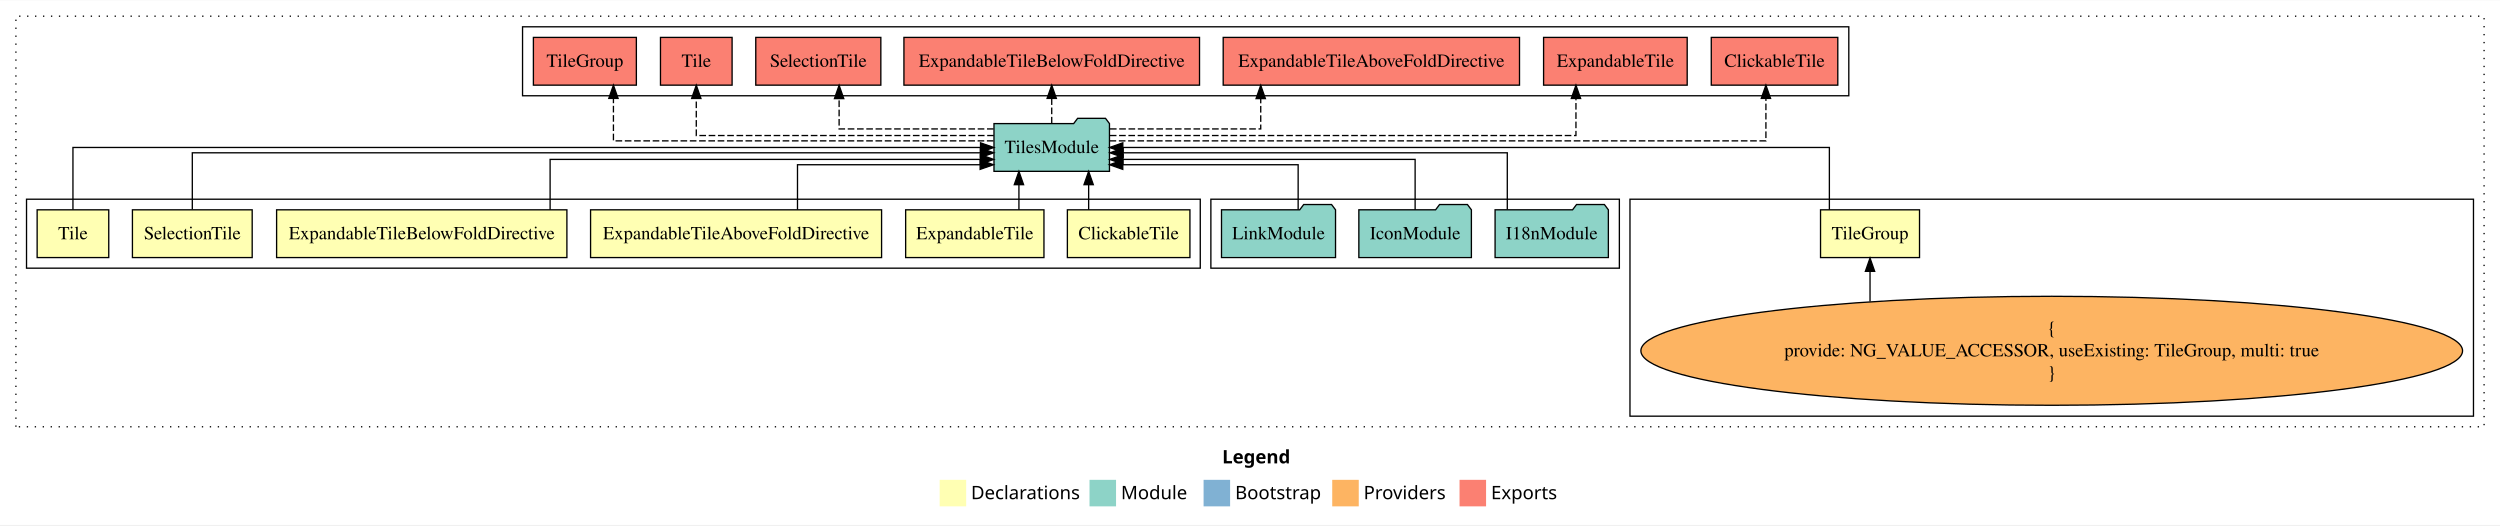
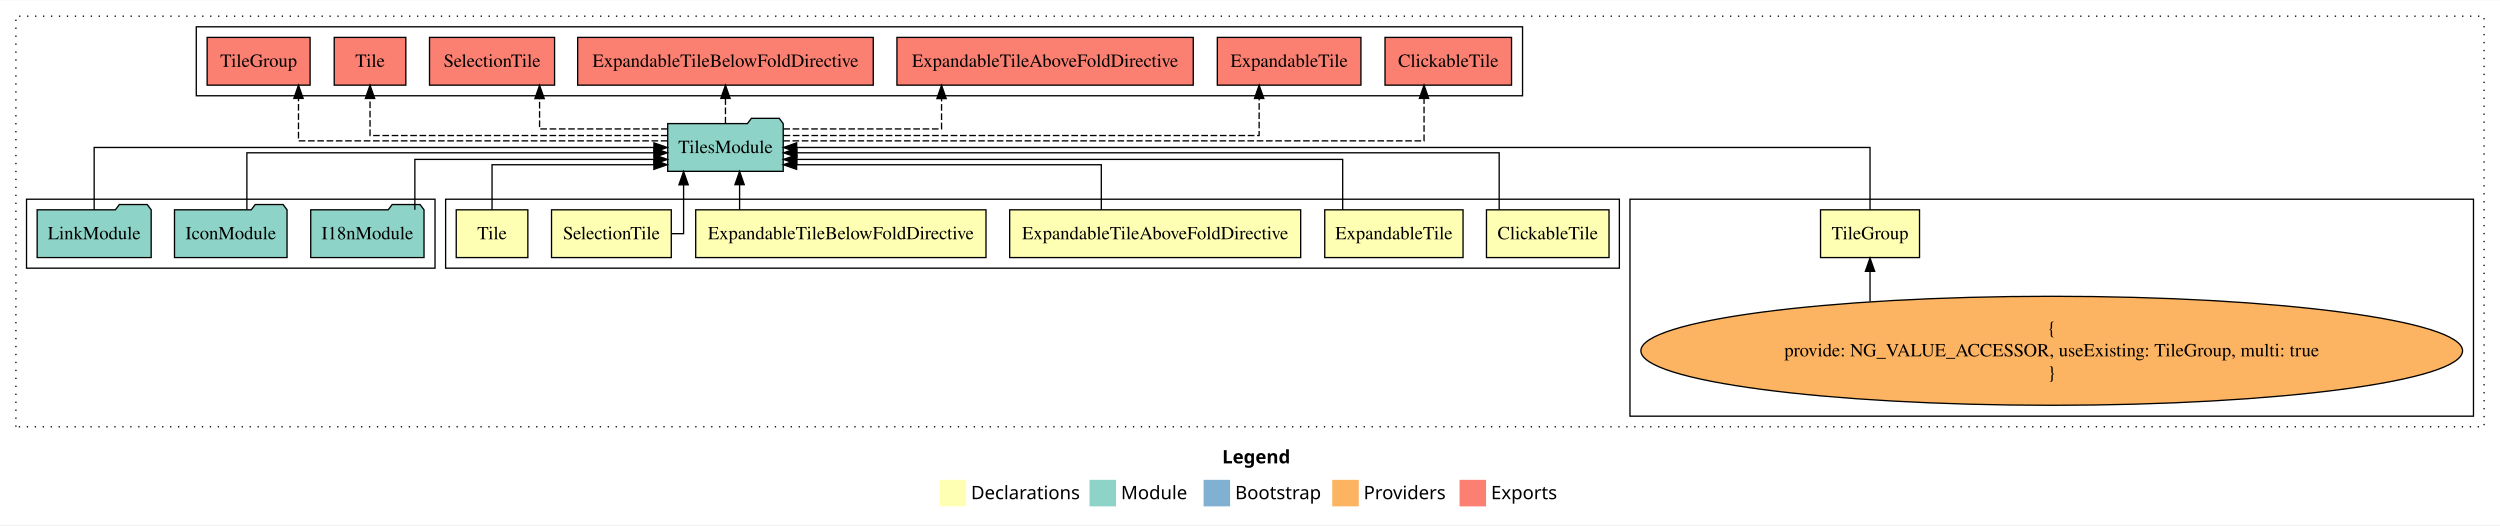
<svg xmlns="http://www.w3.org/2000/svg" width="1885pt" height="396pt" viewBox="0.00 0.00 1885.00 395.59">
  <g id="graph0" class="graph" transform="scale(1 1) rotate(0) translate(4 391.59)">
    <polygon fill="white" stroke="transparent" points="-4,4 -4,-391.59 1881,-391.59 1881,4 -4,4" />
    <text text-anchor="start" x="917.51" y="-42.4" font-family="Times-12" font-weight="bold" font-size="14.00">Legend</text>
    <polygon fill="#ffffb3" stroke="transparent" points="704.5,-10 704.5,-30 724.5,-30 724.5,-10 704.5,-10" />
    <text text-anchor="start" x="728.13" y="-15.4" font-family="Times-12" font-size="14.00">  Declarations</text>
    <polygon fill="#8dd3c7" stroke="transparent" points="817.5,-10 817.5,-30 837.5,-30 837.5,-10 817.5,-10" />
    <text text-anchor="start" x="841.23" y="-15.4" font-family="Times-12" font-size="14.00">  Module</text>
    <polygon fill="#80b1d3" stroke="transparent" points="903.5,-10 903.5,-30 923.5,-30 923.5,-10 903.5,-10" />
    <text text-anchor="start" x="927.28" y="-15.4" font-family="Times-12" font-size="14.00">  Bootstrap</text>
    <polygon fill="#fdb462" stroke="transparent" points="1000.5,-10 1000.5,-30 1020.5,-30 1020.5,-10 1000.5,-10" />
    <text text-anchor="start" x="1024.17" y="-15.4" font-family="Times-12" font-size="14.00">  Providers</text>
    <polygon fill="#fb8072" stroke="transparent" points="1096.5,-10 1096.5,-30 1116.5,-30 1116.5,-10 1096.5,-10" />
    <text text-anchor="start" x="1120.23" y="-15.4" font-family="Times-12" font-size="14.00">  Exports</text>
    <g id="clust1" class="cluster">
      <polygon fill="none" stroke="black" stroke-dasharray="1,5" points="8,-70 8,-379.59 1869,-379.59 1869,-70 8,-70" />
    </g>
    <g id="clust9" class="cluster">
      <polygon fill="none" stroke="black" points="1225,-78 1225,-241.59 1861,-241.59 1861,-78 1225,-78" />
    </g>
-     <g id="clust10" class="cluster">
-       <polygon fill="none" stroke="black" points="909,-189.59 909,-241.59 1217,-241.59 1217,-189.59 909,-189.59" />
+     <g id="clust11" class="cluster">
+       <polygon fill="none" stroke="black" points="144,-319.59 144,-371.59 1144,-371.59 1144,-319.59 144,-319.59" />
    </g>
    <g id="clust2" class="cluster">
-       <polygon fill="none" stroke="black" points="16,-189.59 16,-241.59 901,-241.59 901,-189.59 16,-189.59" />
+       <polygon fill="none" stroke="black" points="332,-189.59 332,-241.59 1217,-241.59 1217,-189.59 332,-189.59" />
    </g>
-     <g id="clust11" class="cluster">
-       <polygon fill="none" stroke="black" points="390,-319.59 390,-371.59 1390,-371.59 1390,-319.59 390,-319.59" />
+     <g id="clust10" class="cluster">
+       <polygon fill="none" stroke="black" points="16,-189.59 16,-241.59 324,-241.59 324,-189.59 16,-189.59" />
    </g>
    <g id="node1" class="node">
-       <polygon fill="#ffffb3" stroke="black" points="893.2,-233.59 800.8,-233.59 800.8,-197.59 893.2,-197.59 893.2,-233.59" />
-       <text text-anchor="middle" x="847" y="-211.39" font-family="Times,serif" font-size="14.00">ClickableTile</text>
+       <polygon fill="#ffffb3" stroke="black" points="1209.2,-233.59 1116.8,-233.59 1116.8,-197.59 1209.2,-197.59 1209.2,-233.59" />
+       <text text-anchor="middle" x="1163" y="-211.39" font-family="Times,serif" font-size="14.00">ClickableTile</text>
    </g>
    <g id="node8" class="node">
-       <polygon fill="#8dd3c7" stroke="black" points="832.54,-298.59 829.54,-302.59 808.54,-302.59 805.54,-298.59 745.46,-298.59 745.46,-262.59 832.54,-262.59 832.54,-298.59" />
-       <text text-anchor="middle" x="789" y="-276.39" font-family="Times,serif" font-size="14.00">TilesModule</text>
+       <polygon fill="#8dd3c7" stroke="black" points="586.54,-298.59 583.54,-302.59 562.54,-302.59 559.54,-298.59 499.46,-298.59 499.46,-262.59 586.54,-262.59 586.54,-298.59" />
+       <text text-anchor="middle" x="543" y="-276.39" font-family="Times,serif" font-size="14.00">TilesModule</text>
    </g>
    <g id="edge1" class="edge">
-       <path fill="none" stroke="black" d="M816.84,-233.7C816.84,-233.7 816.84,-252.58 816.84,-252.58" />
-       <polygon fill="black" stroke="black" points="813.34,-252.58 816.84,-262.58 820.34,-252.58 813.34,-252.58" />
+       <path fill="none" stroke="black" d="M1126.38,-233.89C1126.38,-251.86 1126.38,-276.59 1126.38,-276.59 1126.38,-276.59 596.85,-276.59 596.85,-276.59" />
+       <polygon fill="black" stroke="black" points="596.85,-273.09 586.85,-276.59 596.85,-280.09 596.85,-273.09" />
    </g>
    <g id="node2" class="node">
-       <polygon fill="#ffffb3" stroke="black" points="783.14,-233.59 678.86,-233.59 678.86,-197.59 783.14,-197.59 783.14,-233.59" />
-       <text text-anchor="middle" x="731" y="-211.39" font-family="Times,serif" font-size="14.00">ExpandableTile</text>
+       <polygon fill="#ffffb3" stroke="black" points="1099.14,-233.59 994.86,-233.59 994.86,-197.59 1099.14,-197.59 1099.14,-233.59" />
+       <text text-anchor="middle" x="1047" y="-211.39" font-family="Times,serif" font-size="14.00">ExpandableTile</text>
    </g>
    <g id="edge2" class="edge">
-       <path fill="none" stroke="black" d="M764.27,-233.7C764.27,-233.7 764.27,-252.58 764.27,-252.58" />
-       <polygon fill="black" stroke="black" points="760.77,-252.58 764.27,-262.58 767.77,-252.58 760.77,-252.58" />
+       <path fill="none" stroke="black" d="M1008.38,-233.62C1008.38,-249.99 1008.38,-271.59 1008.38,-271.59 1008.38,-271.59 596.78,-271.59 596.78,-271.59" />
+       <polygon fill="black" stroke="black" points="596.78,-268.09 586.78,-271.59 596.78,-275.09 596.78,-268.09" />
    </g>
    <g id="node3" class="node">
-       <polygon fill="#ffffb3" stroke="black" points="660.71,-233.59 441.29,-233.59 441.29,-197.59 660.71,-197.59 660.71,-233.59" />
-       <text text-anchor="middle" x="551" y="-211.39" font-family="Times,serif" font-size="14.00">ExpandableTileAboveFoldDirective</text>
+       <polygon fill="#ffffb3" stroke="black" points="976.71,-233.59 757.29,-233.59 757.29,-197.59 976.71,-197.59 976.71,-233.59" />
+       <text text-anchor="middle" x="867" y="-211.39" font-family="Times,serif" font-size="14.00">ExpandableTileAboveFoldDirective</text>
    </g>
    <g id="edge3" class="edge">
-       <path fill="none" stroke="black" d="M597.31,-233.78C597.31,-248.77 597.31,-267.59 597.31,-267.59 597.31,-267.59 735.02,-267.59 735.02,-267.59" />
-       <polygon fill="black" stroke="black" points="735.02,-271.09 745.02,-267.59 735.02,-264.09 735.02,-271.09" />
+       <path fill="none" stroke="black" d="M826.38,-233.78C826.38,-248.77 826.38,-267.59 826.38,-267.59 826.38,-267.59 596.66,-267.59 596.66,-267.59" />
+       <polygon fill="black" stroke="black" points="596.66,-264.09 586.66,-267.59 596.66,-271.09 596.66,-264.09" />
    </g>
    <g id="node4" class="node">
-       <polygon fill="#ffffb3" stroke="black" points="423.44,-233.59 204.56,-233.59 204.56,-197.59 423.44,-197.59 423.44,-233.59" />
-       <text text-anchor="middle" x="314" y="-211.39" font-family="Times,serif" font-size="14.00">ExpandableTileBelowFoldDirective</text>
+       <polygon fill="#ffffb3" stroke="black" points="739.44,-233.59 520.56,-233.59 520.56,-197.59 739.44,-197.59 739.44,-233.59" />
+       <text text-anchor="middle" x="630" y="-211.39" font-family="Times,serif" font-size="14.00">ExpandableTileBelowFoldDirective</text>
    </g>
    <g id="edge4" class="edge">
-       <path fill="none" stroke="black" d="M410.78,-233.62C410.78,-249.99 410.78,-271.59 410.78,-271.59 410.78,-271.59 735.24,-271.59 735.24,-271.59" />
-       <polygon fill="black" stroke="black" points="735.24,-275.09 745.24,-271.59 735.24,-268.09 735.24,-275.09" />
+       <path fill="none" stroke="black" d="M553.65,-233.7C553.65,-233.7 553.65,-252.58 553.65,-252.58" />
+       <polygon fill="black" stroke="black" points="550.15,-252.58 553.65,-262.58 557.15,-252.58 550.15,-252.58" />
    </g>
    <g id="node5" class="node">
-       <polygon fill="#ffffb3" stroke="black" points="186.15,-233.59 95.85,-233.59 95.85,-197.59 186.15,-197.59 186.15,-233.59" />
-       <text text-anchor="middle" x="141" y="-211.39" font-family="Times,serif" font-size="14.00">SelectionTile</text>
+       <polygon fill="#ffffb3" stroke="black" points="502.15,-233.59 411.85,-233.59 411.85,-197.59 502.15,-197.59 502.15,-233.59" />
+       <text text-anchor="middle" x="457" y="-211.39" font-family="Times,serif" font-size="14.00">SelectionTile</text>
    </g>
    <g id="edge5" class="edge">
-       <path fill="none" stroke="black" d="M141,-233.89C141,-251.86 141,-276.59 141,-276.59 141,-276.59 735.22,-276.59 735.22,-276.59" />
-       <polygon fill="black" stroke="black" points="735.22,-280.09 745.22,-276.59 735.22,-273.09 735.22,-280.09" />
+       <path fill="none" stroke="black" d="M502.44,-215.59C507.81,-215.59 511.43,-215.59 511.43,-215.59 511.43,-215.59 511.43,-252.48 511.43,-252.48" />
+       <polygon fill="black" stroke="black" points="507.93,-252.48 511.43,-262.48 514.93,-252.48 507.93,-252.48" />
    </g>
    <g id="node6" class="node">
-       <polygon fill="#ffffb3" stroke="black" points="78,-233.59 24,-233.59 24,-197.59 78,-197.59 78,-233.59" />
-       <text text-anchor="middle" x="51" y="-211.39" font-family="Times,serif" font-size="14.00">Tile</text>
+       <polygon fill="#ffffb3" stroke="black" points="394,-233.59 340,-233.59 340,-197.59 394,-197.59 394,-233.59" />
+       <text text-anchor="middle" x="367" y="-211.39" font-family="Times,serif" font-size="14.00">Tile</text>
    </g>
    <g id="edge6" class="edge">
-       <path fill="none" stroke="black" d="M51,-233.7C51,-252.93 51,-280.59 51,-280.59 51,-280.59 735.32,-280.59 735.32,-280.59" />
-       <polygon fill="black" stroke="black" points="735.32,-284.09 745.32,-280.59 735.32,-277.09 735.32,-284.09" />
+       <path fill="none" stroke="black" d="M367,-233.78C367,-248.77 367,-267.59 367,-267.59 367,-267.59 489.04,-267.59 489.04,-267.59" />
+       <polygon fill="black" stroke="black" points="489.04,-271.09 499.04,-267.59 489.04,-264.09 489.04,-271.09" />
    </g>
    <g id="node7" class="node">
      <polygon fill="#ffffb3" stroke="black" points="1443.32,-233.59 1368.68,-233.59 1368.68,-197.59 1443.32,-197.59 1443.32,-233.59" />
      <text text-anchor="middle" x="1406" y="-211.39" font-family="Times,serif" font-size="14.00">TileGroup</text>
    </g>
    <g id="edge7" class="edge">
-       <path fill="none" stroke="black" d="M1375.35,-233.7C1375.35,-252.93 1375.35,-280.59 1375.35,-280.59 1375.35,-280.59 842.59,-280.59 842.59,-280.59" />
-       <polygon fill="black" stroke="black" points="842.59,-277.09 832.59,-280.59 842.59,-284.09 842.59,-277.09" />
+       <path fill="none" stroke="black" d="M1406,-233.7C1406,-252.93 1406,-280.59 1406,-280.59 1406,-280.59 596.68,-280.59 596.68,-280.59" />
+       <polygon fill="black" stroke="black" points="596.68,-277.09 586.68,-280.59 596.68,-284.09 596.68,-277.09" />
    </g>
    <g id="node13" class="node">
-       <polygon fill="#fb8072" stroke="black" points="1381.7,-363.59 1286.3,-363.59 1286.3,-327.59 1381.7,-327.59 1381.7,-363.59" />
-       <text text-anchor="middle" x="1334" y="-341.39" font-family="Times,serif" font-size="14.00">ClickableTile </text>
+       <polygon fill="#fb8072" stroke="black" points="1135.7,-363.59 1040.3,-363.59 1040.3,-327.59 1135.7,-327.59 1135.7,-363.59" />
+       <text text-anchor="middle" x="1088" y="-341.39" font-family="Times,serif" font-size="14.00">ClickableTile </text>
    </g>
    <g id="edge12" class="edge">
-       <path fill="none" stroke="black" stroke-dasharray="5,2" d="M832.61,-285.59C960.81,-285.59 1327.5,-285.59 1327.5,-285.59 1327.5,-285.59 1327.5,-317.59 1327.5,-317.59" />
-       <polygon fill="black" stroke="black" points="1324,-317.59 1327.5,-327.59 1331,-317.59 1324,-317.59" />
+       <path fill="none" stroke="black" stroke-dasharray="5,2" d="M586.55,-285.59C712.75,-285.59 1069.73,-285.59 1069.73,-285.59 1069.73,-285.59 1069.73,-317.59 1069.73,-317.59" />
+       <polygon fill="black" stroke="black" points="1066.23,-317.59 1069.73,-327.59 1073.23,-317.59 1066.23,-317.59" />
    </g>
    <g id="node14" class="node">
-       <polygon fill="#fb8072" stroke="black" points="1268.14,-363.59 1159.86,-363.59 1159.86,-327.59 1268.14,-327.59 1268.14,-363.59" />
-       <text text-anchor="middle" x="1214" y="-341.39" font-family="Times,serif" font-size="14.00">ExpandableTile </text>
+       <polygon fill="#fb8072" stroke="black" points="1022.14,-363.59 913.86,-363.59 913.86,-327.59 1022.14,-327.59 1022.14,-363.59" />
+       <text text-anchor="middle" x="968" y="-341.39" font-family="Times,serif" font-size="14.00">ExpandableTile </text>
    </g>
    <g id="edge13" class="edge">
-       <path fill="none" stroke="black" stroke-dasharray="5,2" d="M832.81,-289.59C935.72,-289.59 1184.27,-289.59 1184.27,-289.59 1184.27,-289.59 1184.27,-317.56 1184.27,-317.56" />
-       <polygon fill="black" stroke="black" points="1180.77,-317.56 1184.27,-327.56 1187.77,-317.56 1180.77,-317.56" />
+       <path fill="none" stroke="black" stroke-dasharray="5,2" d="M586.83,-289.59C691.12,-289.59 945.39,-289.59 945.39,-289.59 945.39,-289.59 945.39,-317.56 945.39,-317.56" />
+       <polygon fill="black" stroke="black" points="941.89,-317.56 945.39,-327.56 948.89,-317.56 941.89,-317.56" />
    </g>
    <g id="node15" class="node">
-       <polygon fill="#fb8072" stroke="black" points="1141.71,-363.59 918.29,-363.59 918.29,-327.59 1141.71,-327.59 1141.71,-363.59" />
-       <text text-anchor="middle" x="1030" y="-341.39" font-family="Times,serif" font-size="14.00">ExpandableTileAboveFoldDirective </text>
+       <polygon fill="#fb8072" stroke="black" points="895.71,-363.59 672.29,-363.59 672.29,-327.59 895.71,-327.59 895.71,-363.59" />
+       <text text-anchor="middle" x="784" y="-341.39" font-family="Times,serif" font-size="14.00">ExpandableTileAboveFoldDirective </text>
    </g>
    <g id="edge14" class="edge">
-       <path fill="none" stroke="black" stroke-dasharray="5,2" d="M832.9,-294.59C879.53,-294.59 946.59,-294.59 946.59,-294.59 946.59,-294.59 946.59,-317.47 946.59,-317.47" />
-       <polygon fill="black" stroke="black" points="943.09,-317.47 946.59,-327.47 950.09,-317.47 943.09,-317.47" />
+       <path fill="none" stroke="black" stroke-dasharray="5,2" d="M586.66,-294.59C634.93,-294.59 705.93,-294.59 705.93,-294.59 705.93,-294.59 705.93,-317.47 705.93,-317.47" />
+       <polygon fill="black" stroke="black" points="702.43,-317.47 705.93,-327.47 709.43,-317.47 702.43,-317.47" />
    </g>
    <g id="node16" class="node">
-       <polygon fill="#fb8072" stroke="black" points="900.44,-363.59 677.56,-363.59 677.56,-327.59 900.44,-327.59 900.44,-363.59" />
-       <text text-anchor="middle" x="789" y="-341.39" font-family="Times,serif" font-size="14.00">ExpandableTileBelowFoldDirective </text>
+       <polygon fill="#fb8072" stroke="black" points="654.44,-363.59 431.56,-363.59 431.56,-327.59 654.44,-327.59 654.44,-363.59" />
+       <text text-anchor="middle" x="543" y="-341.39" font-family="Times,serif" font-size="14.00">ExpandableTileBelowFoldDirective </text>
    </g>
    <g id="edge15" class="edge">
-       <path fill="none" stroke="black" stroke-dasharray="5,2" d="M789,-298.7C789,-298.7 789,-317.58 789,-317.58" />
-       <polygon fill="black" stroke="black" points="785.5,-317.58 789,-327.58 792.5,-317.58 785.5,-317.58" />
+       <path fill="none" stroke="black" stroke-dasharray="5,2" d="M543,-298.7C543,-298.7 543,-317.58 543,-317.58" />
+       <polygon fill="black" stroke="black" points="539.5,-317.58 543,-327.58 546.5,-317.58 539.5,-317.58" />
    </g>
    <g id="node17" class="node">
-       <polygon fill="#fb8072" stroke="black" points="660.15,-363.59 565.85,-363.59 565.85,-327.59 660.15,-327.59 660.15,-363.59" />
-       <text text-anchor="middle" x="613" y="-341.39" font-family="Times,serif" font-size="14.00">SelectionTile </text>
+       <polygon fill="#fb8072" stroke="black" points="414.15,-363.59 319.85,-363.59 319.85,-327.59 414.15,-327.59 414.15,-363.59" />
+       <text text-anchor="middle" x="367" y="-341.39" font-family="Times,serif" font-size="14.00">SelectionTile </text>
    </g>
    <g id="edge16" class="edge">
-       <path fill="none" stroke="black" stroke-dasharray="5,2" d="M745.19,-294.59C697.73,-294.59 628.69,-294.59 628.69,-294.59 628.69,-294.59 628.69,-317.47 628.69,-317.47" />
-       <polygon fill="black" stroke="black" points="625.19,-317.47 628.69,-327.47 632.19,-317.47 625.19,-317.47" />
+       <path fill="none" stroke="black" stroke-dasharray="5,2" d="M499.42,-294.59C458.28,-294.59 402.84,-294.59 402.84,-294.59 402.84,-294.59 402.84,-317.47 402.84,-317.47" />
+       <polygon fill="black" stroke="black" points="399.34,-317.47 402.84,-327.47 406.34,-317.47 399.34,-317.47" />
    </g>
    <g id="node18" class="node">
-       <polygon fill="#fb8072" stroke="black" points="548,-363.59 494,-363.59 494,-327.59 548,-327.59 548,-363.59" />
-       <text text-anchor="middle" x="521" y="-341.39" font-family="Times,serif" font-size="14.00">Tile </text>
+       <polygon fill="#fb8072" stroke="black" points="302,-363.59 248,-363.59 248,-327.59 302,-327.59 302,-363.59" />
+       <text text-anchor="middle" x="275" y="-341.39" font-family="Times,serif" font-size="14.00">Tile </text>
    </g>
    <g id="edge17" class="edge">
-       <path fill="none" stroke="black" stroke-dasharray="5,2" d="M745.34,-289.59C669.4,-289.59 521,-289.59 521,-289.59 521,-289.59 521,-317.56 521,-317.56" />
-       <polygon fill="black" stroke="black" points="517.5,-317.56 521,-327.56 524.5,-317.56 517.5,-317.56" />
+       <path fill="none" stroke="black" stroke-dasharray="5,2" d="M499.34,-289.59C423.4,-289.59 275,-289.59 275,-289.59 275,-289.59 275,-317.56 275,-317.56" />
+       <polygon fill="black" stroke="black" points="271.5,-317.56 275,-327.56 278.5,-317.56 271.5,-317.56" />
    </g>
    <g id="node19" class="node">
-       <polygon fill="#fb8072" stroke="black" points="475.82,-363.59 398.18,-363.59 398.18,-327.59 475.82,-327.59 475.82,-363.59" />
-       <text text-anchor="middle" x="437" y="-341.39" font-family="Times,serif" font-size="14.00">TileGroup </text>
+       <polygon fill="#fb8072" stroke="black" points="229.82,-363.59 152.18,-363.59 152.18,-327.59 229.82,-327.59 229.82,-363.59" />
+       <text text-anchor="middle" x="191" y="-341.39" font-family="Times,serif" font-size="14.00">TileGroup </text>
    </g>
    <g id="edge18" class="edge">
-       <path fill="none" stroke="black" stroke-dasharray="5,2" d="M745.12,-285.59C655.22,-285.59 458.53,-285.59 458.53,-285.59 458.53,-285.59 458.53,-317.59 458.53,-317.59" />
-       <polygon fill="black" stroke="black" points="455.03,-317.59 458.53,-327.59 462.03,-317.59 455.03,-317.59" />
+       <path fill="none" stroke="black" stroke-dasharray="5,2" d="M499.25,-285.59C411.22,-285.59 221.06,-285.59 221.06,-285.59 221.06,-285.59 221.06,-317.59 221.06,-317.59" />
+       <polygon fill="black" stroke="black" points="217.56,-317.59 221.06,-327.59 224.56,-317.59 217.56,-317.59" />
    </g>
    <g id="node9" class="node">
      <ellipse fill="#fdb462" stroke="black" cx="1543" cy="-127.3" rx="309.77" ry="41.09" />
      <text text-anchor="middle" x="1543" y="-139.9" font-family="Times,serif" font-size="14.00">{</text>
      <text text-anchor="middle" x="1543" y="-123.1" font-family="Times,serif" font-size="14.00">    provide: NG_VALUE_ACCESSOR, useExisting: TileGroup, multi: true</text>
      <text text-anchor="middle" x="1543" y="-106.3" font-family="Times,serif" font-size="14.00">}</text>
    </g>
    <g id="edge8" class="edge">
      <path fill="none" stroke="black" d="M1406,-164.48C1406,-164.48 1406,-187.22 1406,-187.22" />
      <polygon fill="black" stroke="black" points="1402.5,-187.22 1406,-197.22 1409.5,-187.22 1402.5,-187.22" />
    </g>
    <g id="node10" class="node">
-       <polygon fill="#8dd3c7" stroke="black" points="1208.71,-233.59 1205.71,-237.59 1184.71,-237.59 1181.71,-233.59 1123.29,-233.59 1123.29,-197.59 1208.71,-197.59 1208.71,-233.59" />
-       <text text-anchor="middle" x="1166" y="-211.39" font-family="Times,serif" font-size="14.00">I18nModule</text>
+       <polygon fill="#8dd3c7" stroke="black" points="315.71,-233.59 312.71,-237.59 291.71,-237.59 288.71,-233.59 230.29,-233.59 230.29,-197.59 315.71,-197.59 315.71,-233.59" />
+       <text text-anchor="middle" x="273" y="-211.39" font-family="Times,serif" font-size="14.00">I18nModule</text>
    </g>
    <g id="edge9" class="edge">
-       <path fill="none" stroke="black" d="M1132.5,-233.89C1132.5,-251.86 1132.5,-276.59 1132.5,-276.59 1132.5,-276.59 842.85,-276.59 842.85,-276.59" />
-       <polygon fill="black" stroke="black" points="842.85,-273.09 832.85,-276.59 842.85,-280.09 842.85,-273.09" />
+       <path fill="none" stroke="black" d="M308.8,-233.62C308.8,-249.99 308.8,-271.59 308.8,-271.59 308.8,-271.59 489.22,-271.59 489.22,-271.59" />
+       <polygon fill="black" stroke="black" points="489.22,-275.09 499.22,-271.59 489.22,-268.09 489.22,-275.09" />
    </g>
    <g id="node11" class="node">
-       <polygon fill="#8dd3c7" stroke="black" points="1105.43,-233.59 1102.43,-237.59 1081.43,-237.59 1078.43,-233.59 1020.57,-233.59 1020.57,-197.59 1105.43,-197.59 1105.43,-233.59" />
-       <text text-anchor="middle" x="1063" y="-211.39" font-family="Times,serif" font-size="14.00">IconModule</text>
+       <polygon fill="#8dd3c7" stroke="black" points="212.43,-233.59 209.43,-237.59 188.43,-237.59 185.43,-233.59 127.57,-233.59 127.57,-197.59 212.43,-197.59 212.43,-233.59" />
+       <text text-anchor="middle" x="170" y="-211.39" font-family="Times,serif" font-size="14.00">IconModule</text>
    </g>
    <g id="edge10" class="edge">
-       <path fill="none" stroke="black" d="M1063,-233.62C1063,-249.99 1063,-271.59 1063,-271.59 1063,-271.59 842.72,-271.59 842.72,-271.59" />
-       <polygon fill="black" stroke="black" points="842.72,-268.09 832.72,-271.59 842.72,-275.09 842.72,-268.09" />
+       <path fill="none" stroke="black" d="M182.15,-233.89C182.15,-251.86 182.15,-276.59 182.15,-276.59 182.15,-276.59 489.11,-276.59 489.11,-276.59" />
+       <polygon fill="black" stroke="black" points="489.11,-280.09 499.11,-276.59 489.11,-273.09 489.11,-280.09" />
    </g>
    <g id="node12" class="node">
-       <polygon fill="#8dd3c7" stroke="black" points="1002.99,-233.59 999.99,-237.59 978.99,-237.59 975.99,-233.59 917.01,-233.59 917.01,-197.59 1002.99,-197.59 1002.99,-233.59" />
-       <text text-anchor="middle" x="960" y="-211.39" font-family="Times,serif" font-size="14.00">LinkModule</text>
+       <polygon fill="#8dd3c7" stroke="black" points="109.99,-233.59 106.99,-237.59 85.99,-237.59 82.99,-233.59 24.01,-233.59 24.01,-197.59 109.99,-197.59 109.99,-233.59" />
+       <text text-anchor="middle" x="67" y="-211.39" font-family="Times,serif" font-size="14.00">LinkModule</text>
    </g>
    <g id="edge11" class="edge">
-       <path fill="none" stroke="black" d="M974.8,-233.78C974.8,-248.77 974.8,-267.59 974.8,-267.59 974.8,-267.59 842.56,-267.59 842.56,-267.59" />
-       <polygon fill="black" stroke="black" points="842.56,-264.09 832.56,-267.59 842.56,-271.09 842.56,-264.09" />
+       <path fill="none" stroke="black" d="M67,-233.7C67,-252.93 67,-280.59 67,-280.59 67,-280.59 489.07,-280.59 489.07,-280.59" />
+       <polygon fill="black" stroke="black" points="489.07,-284.09 499.07,-280.59 489.07,-277.09 489.07,-284.09" />
    </g>
  </g>
</svg>
